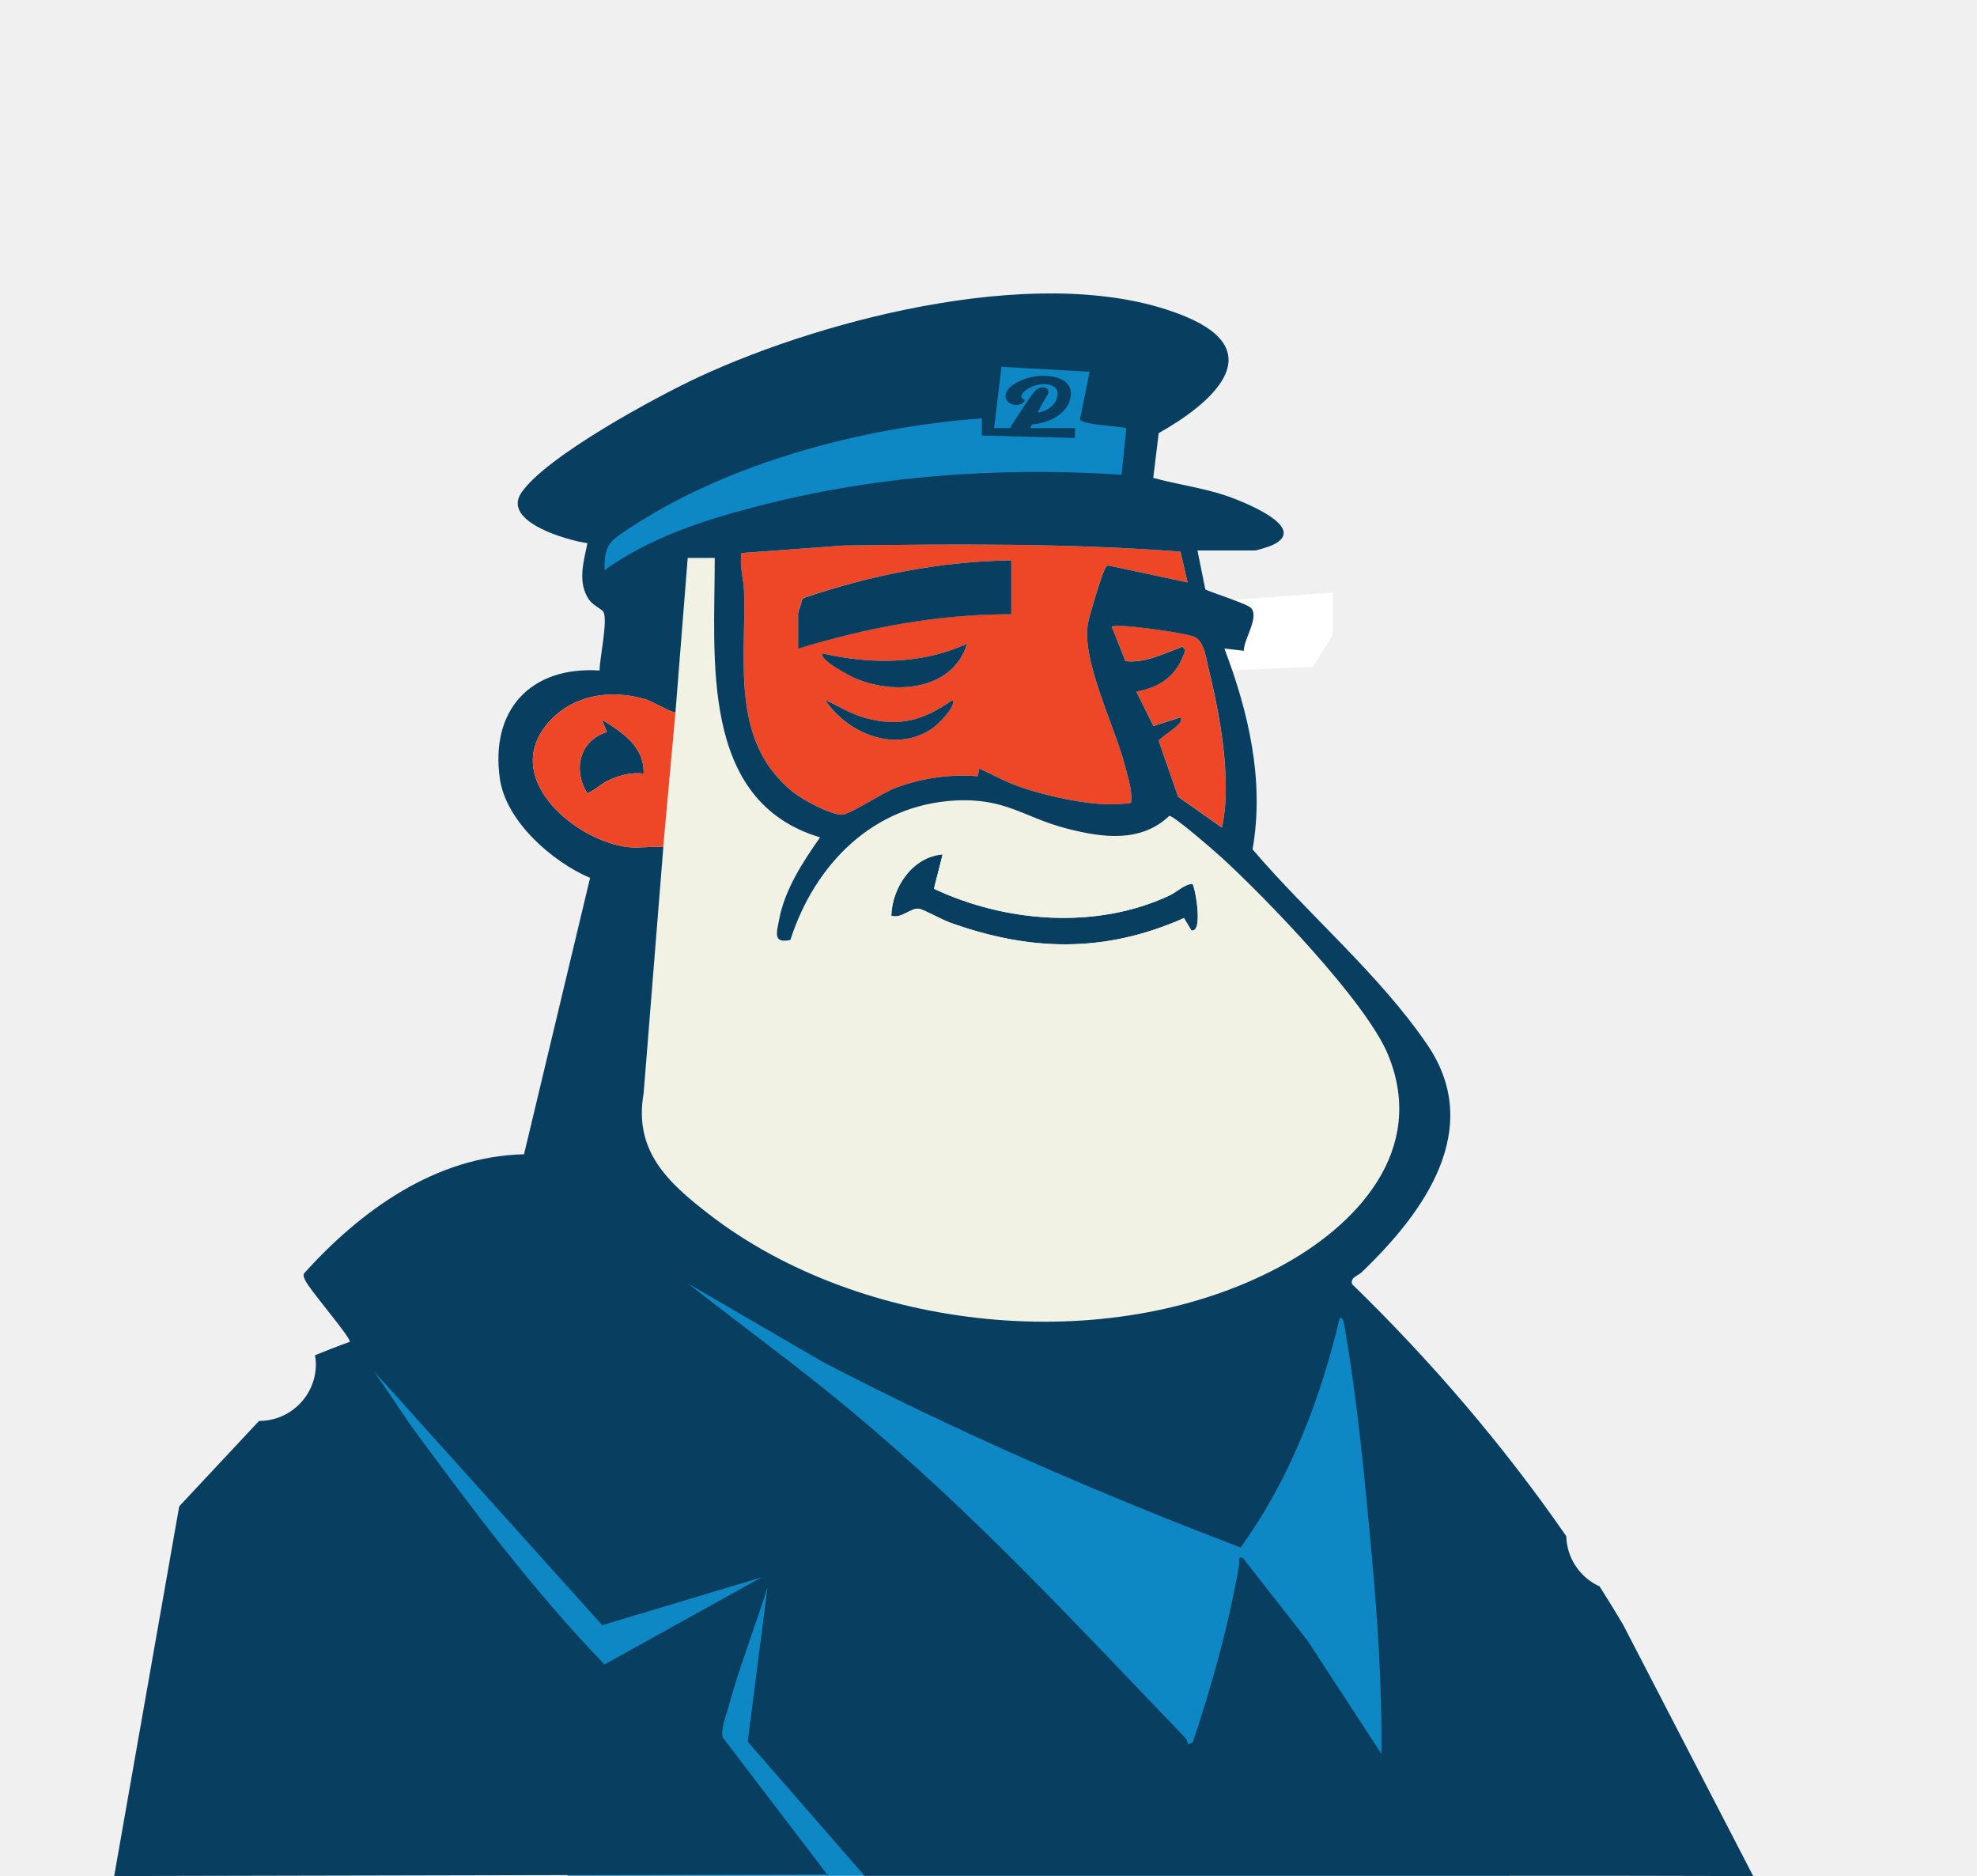
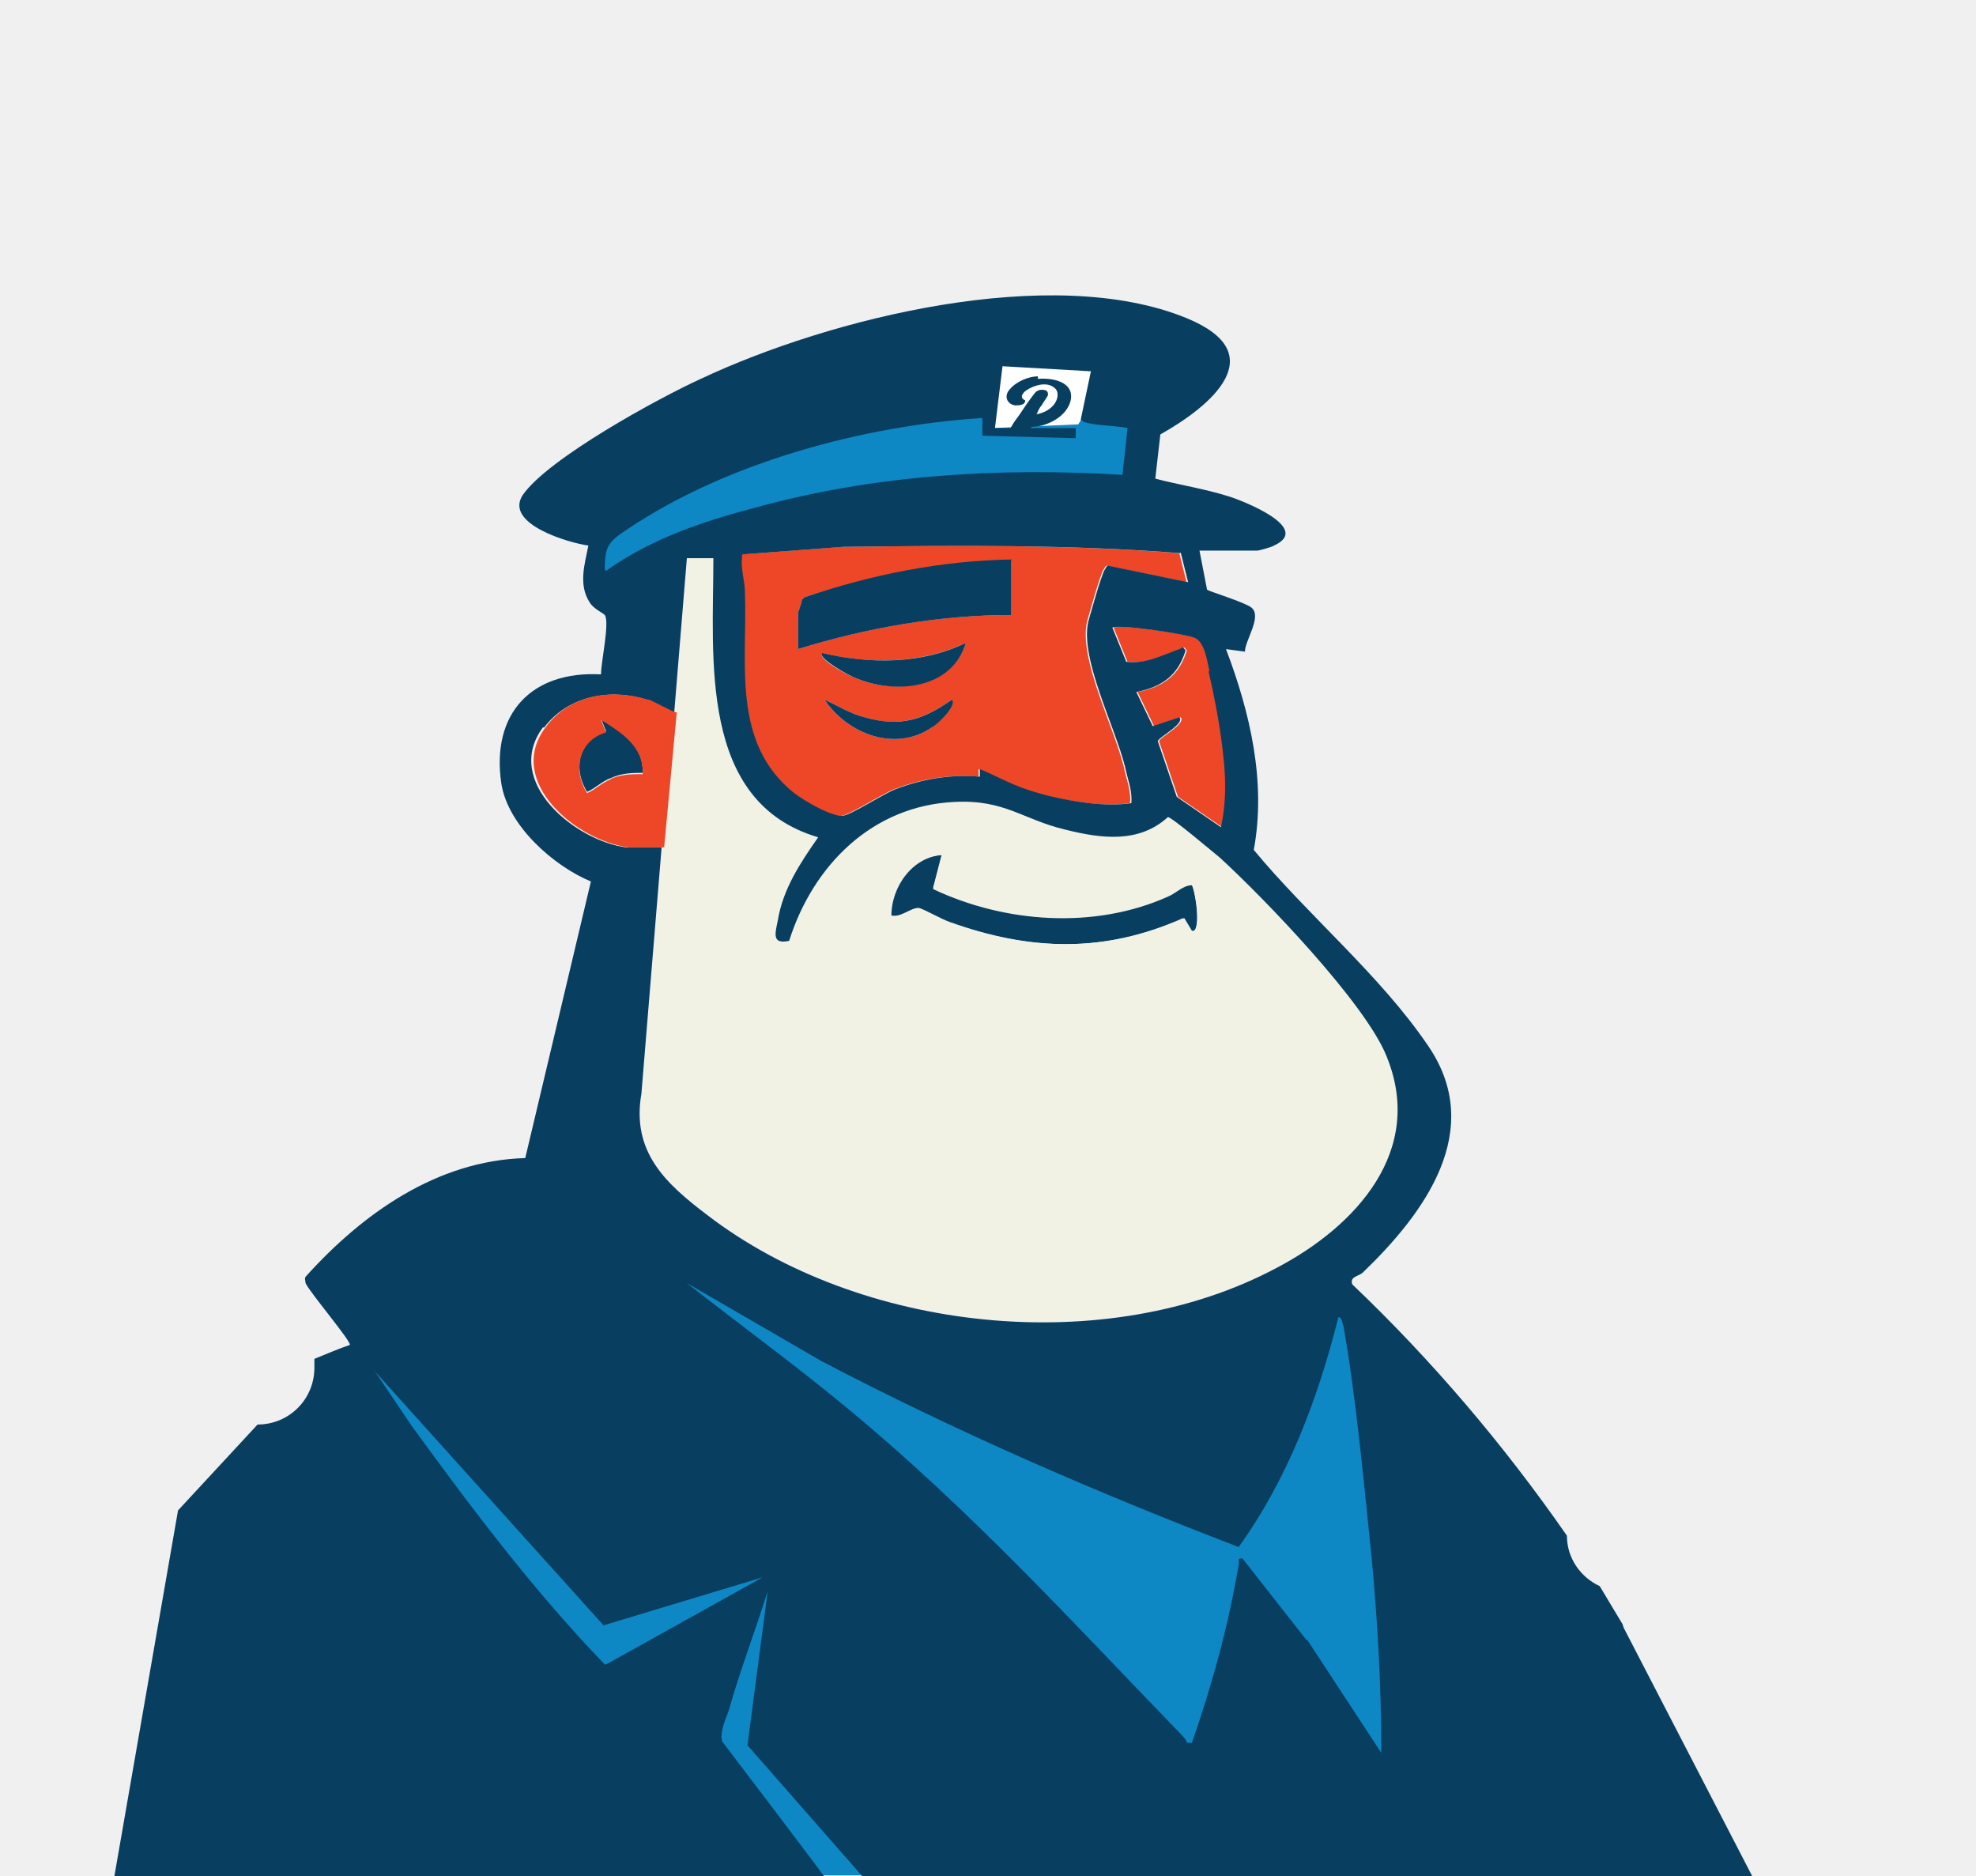
- <svg xmlns="http://www.w3.org/2000/svg" version="1.1" id="Layer_1" x="0px" y="0px" viewBox="0 0 156.53 148.5" style="enable-background:new 0 0 156.53 148.5;" xml:space="preserve">
+ <svg xmlns="http://www.w3.org/2000/svg" id="Layer_1" version="1.1" viewBox="0 0 156.5 148.5">
+   <defs>
+     <style>
+       .st0 {
+         fill: #0e87c5;
+       }
+ 
+       .st1 {
+         fill: #f2f2e4;
+       }
+ 
+       .st2 {
+         fill: #083f61;
+       }
+ 
+       .st3 {
+         fill: #fff;
+       }
+ 
+       .st4 {
+         fill: #ee4728;
+       }
+     </style>
+   </defs>
  <g>
-     <path style="fill:#EE4728;" d="M94.03,46.11l-6.28-1.34c-0.18,0.04-0.21,0.18-0.28,0.31c-0.28,0.53-1.14,3.43-1.3,4.13   c-0.65,2.92,2.11,8.28,2.91,11.45c0.24,0.95,0.59,1.91,0.47,2.9c-2.12,0.33-4.53-0.11-6.63-0.63c-0.81-0.2-1.75-0.47-2.53-0.77   c-0.98-0.36-1.9-0.9-2.86-1.31l-0.11,0.6c-2.27-0.17-4.47,0.15-6.59,0.95c-0.99,0.38-3.61,2.14-4.21,2.1   c-0.99-0.06-3.04-1.16-3.84-1.8c-4.98-4.01-3.7-10.29-3.87-15.92c-0.03-0.94-0.38-1.99-0.2-3l8.04-0.59   c8.89-0.12,17.81-0.19,26.7,0.48L94.03,46.11z M80.07,44.36c-5.6,0.08-11.09,1.17-16.37,2.94l-0.23,0.16   c0.01,0.3-0.29,0.9-0.29,1.07v2.81c5.46-1.67,11.14-2.74,16.88-2.72v-4.26H80.07z M65.13,51.73c-0.37,0.45,2.35,1.88,2.72,2.03   c3.13,1.27,7.62,0.85,8.72-2.81C73.01,52.62,68.9,52.6,65.13,51.73z M75.41,55.42c-2.28,1.6-4.18,2.17-6.94,1.41   c-1.16-0.32-2.08-0.93-3.15-1.41c1.8,2.68,5.62,4.25,8.52,2.22C74.21,57.38,75.76,55.88,75.41,55.42z" />
-     <path style="fill:#EE4728;" d="M96.75,65.51l-3.47-2.44l-1.54-4.43c0.08-0.32,2.17-1.37,1.72-1.86l-2.14,0.69l-1.35-2.73   c1.97-0.36,3.28-1.33,3.87-3.3c-0.29-0.37-0.22-0.23-0.51-0.13c-1.37,0.49-2.67,1.18-4.22,1.02l-1.09-2.73   c0.4-0.29,5.75,0.49,6.49,0.78c0.84,0.33,0.99,1.8,1.2,2.68c0.52,2.09,1.04,4.79,1.22,6.93C97.1,61.83,97.14,63.69,96.75,65.51z" />
-     <path style="fill:#083F61;" d="M74.63,67.64l-0.69,2.72c5.67,2.67,12.84,3.24,18.61,0.55c0.69-0.32,1.18-0.9,1.87-0.94   c0.28,0.58,0.82,3.89-0.09,3.69l-0.59-0.98c-6.28,2.79-12.2,2.64-18.57,0.34c-0.61-0.22-2.02-1.02-2.42-1.08   c-0.63-0.09-1.41,0.83-2.18,0.55C70.63,70.22,72.27,67.82,74.63,67.64z" />
-     <path style="fill:#083F61;" d="M50.96,61.24c-0.93-0.1-1.72,0.09-2.57,0.44c-0.81,0.33-1.15,0.81-1.89,1.12   c-1.16-1.87-0.62-4.17,1.55-4.85l-0.39-0.97C49.27,57.96,51.03,59.11,50.96,61.24z" />
-     <path style="fill:#083F61;" d="M80.07,44.36v4.27c-5.74-0.02-11.42,1.05-16.88,2.72v-2.81c0-0.17,0.3-0.77,0.29-1.07l0.23-0.16   C68.98,45.53,74.47,44.44,80.07,44.36z" />
-     <path style="fill:#083F61;" d="M65.13,51.73c3.77,0.87,7.88,0.89,11.44-0.78c-1.1,3.66-5.59,4.08-8.72,2.81   C67.47,53.62,64.75,52.19,65.13,51.73z" />
-     <path style="fill:#083F61;" d="M75.41,55.42c0.36,0.46-1.2,1.97-1.56,2.22c-2.9,2.03-6.72,0.46-8.52-2.22   c1.07,0.48,1.99,1.09,3.15,1.41C71.23,57.59,73.13,57.02,75.41,55.42z" />
-     <g>
-       <path style="fill:#F2F2E4;" d="M109.9,83.5c-1.72-4.2-9.7-12.43-13.24-15.67c-0.51-0.47-3.73-3.27-4.08-3.24    c-2.26,2.13-5.27,1.72-8.05,1.02c-3.45-0.88-4.85-2.43-8.84-2.24c-6.55,0.32-11.2,5.06-13.11,11.04c-1.39,0.29-1.08-0.57-0.9-1.57    c0.44-2.42,1.87-4.58,3.25-6.55c-9.58-2.86-8.33-14.2-8.34-22.12h-2.14l-0.97,12.22l-0.97,10.67l-1.56,19.49    c-0.8,4.57,1.91,7.05,5.18,9.58c12.04,9.3,31.56,11.38,45.08,4.21C107.45,97.03,113,91.04,109.9,83.5z M94.33,73.66l-0.59-0.98    c-6.28,2.79-12.2,2.64-18.57,0.34c-0.61-0.22-2.02-1.02-2.42-1.08c-0.63-0.09-1.41,0.83-2.18,0.55c0.07-2.27,1.71-4.67,4.07-4.85    l-0.69,2.72c5.67,2.67,12.84,3.24,18.61,0.55c0.69-0.32,1.18-0.9,1.87-0.94C94.7,70.55,95.24,73.87,94.33,73.66z" />
-     </g>
+     <path class="st4" d="M94,46.1l-6.3-1.3c-.2,0-.2.2-.3.3-.3.5-1.1,3.4-1.3,4.1-.7,2.9,2.1,8.3,2.9,11.5.2,1,.6,1.9.5,2.9-2.1.3-4.5-.1-6.6-.6-.8-.2-1.8-.5-2.5-.8-1-.4-1.9-.9-2.9-1.3v.6c-2.4-.2-4.6.2-6.7,1-1,.4-3.6,2.1-4.2,2.1-1,0-3-1.2-3.8-1.8-5-4-3.7-10.3-3.9-15.9,0-.9-.4-2-.2-3l8-.6c8.9-.1,17.8-.2,26.7.5l.6,2.4ZM80.1,44.4c-5.6,0-11.1,1.2-16.4,2.9l-.2.2c0,.3-.3.9-.3,1.1v2.8c5.5-1.7,11.1-2.7,16.9-2.7v-4.3h0ZM65.1,51.7c-.4.5,2.3,1.9,2.7,2,3.1,1.3,7.6.8,8.7-2.8-3.6,1.7-7.7,1.7-11.4.8ZM75.4,55.4c-2.3,1.6-4.2,2.2-6.9,1.4-1.2-.3-2.1-.9-3.2-1.4,1.8,2.7,5.6,4.2,8.5,2.2.4-.3,1.9-1.8,1.6-2.2Z" />
+     <path class="st4" d="M96.8,65.5l-3.5-2.4-1.5-4.4c0-.3,2.2-1.4,1.7-1.9l-2.1.7-1.3-2.7c2-.4,3.3-1.3,3.9-3.3-.3-.4-.2-.2-.5-.1-1.4.5-2.7,1.2-4.2,1l-1.1-2.7c.4-.3,5.8.5,6.5.8.8.3,1,1.8,1.2,2.7.5,2.1,1,4.8,1.2,6.9.2,1.8.2,3.7-.2,5.5Z" />
+     <path class="st2" d="M74.6,67.6l-.7,2.7c5.7,2.7,12.8,3.2,18.6.6.7-.3,1.2-.9,1.9-.9.3.6.8,3.9,0,3.7l-.6-1c-6.3,2.8-12.2,2.6-18.6.3-.6-.2-2-1-2.4-1.1-.6,0-1.4.8-2.2.6,0-2.3,1.7-4.7,4.1-4.8Z" />
+     <path class="st2" d="M51,61.2c-.9,0-1.7,0-2.6.4-.8.3-1.2.8-1.9,1.1-1.2-1.9-.6-4.2,1.5-4.8l-.4-1c1.6,1,3.4,2.1,3.3,4.3Z" />
+     <path class="st2" d="M80.1,44.4v4.3c-5.7,0-11.4,1-16.9,2.7v-2.8c0-.2.3-.8.3-1.1l.2-.2c5.3-1.8,10.8-2.9,16.4-3Z" />
+     <path class="st2" d="M65.1,51.7c3.8.9,7.9.9,11.4-.8-1.1,3.7-5.6,4.1-8.7,2.8-.4-.1-3.1-1.6-2.7-2Z" />
+     <path class="st2" d="M75.4,55.4c.4.5-1.2,2-1.6,2.2-2.9,2-6.7.5-8.5-2.2,1.1.5,2,1.1,3.2,1.4,2.8.8,4.6.2,6.9-1.4Z" />
+     <path class="st1" d="M109.9,83.5c-1.7-4.2-9.7-12.4-13.2-15.7-.5-.5-3.7-3.3-4.1-3.2-2.3,2.1-5.3,1.7-8.1,1-3.4-.9-4.8-2.4-8.8-2.2-6.6.3-11.2,5.1-13.1,11-1.4.3-1.1-.6-.9-1.6.4-2.4,1.9-4.6,3.2-6.6-9.6-2.9-8.3-14.2-8.3-22.1h-2.1l-1,12.2-1,10.7-1.6,19.5c-.8,4.6,1.9,7.1,5.2,9.6,12,9.3,31.6,11.4,45.1,4.2,6.2-3.3,11.8-9.3,8.7-16.8ZM94.3,73.7l-.6-1c-6.3,2.8-12.2,2.6-18.6.3-.6-.2-2-1-2.4-1.1-.6,0-1.4.8-2.2.6,0-2.3,1.7-4.7,4.1-4.8l-.7,2.7c5.7,2.7,12.8,3.2,18.6.6.7-.3,1.2-.9,1.9-.9.3.6.8,3.9-.1,3.7Z" />
  </g>
-   <polygon style="fill:#0E87C5;" points="32.82,106.47 27.91,108.58 44.95,148.5 119.5,148.5 107.05,101.66 89.97,108.58 50.81,98.42   " />
-   <polygon style="fill:#0E87C5;" points="47.25,40.52 46.61,47.46 52.88,43.99 78.37,40.52 90.05,40.52 91.32,27.71 70.56,27.71 " />
-   <polygon style="fill:#FFFFFF;" points="97.33,47.51 97.06,53.08 103.94,52.79 105.52,50.29 105.52,46.92 " />
+   <polygon class="st0" points="32.8 106.5 27.9 108.6 45 148.5 119.5 148.5 107.1 101.7 90 108.6 50.8 98.4 32.8 106.5" />
+   <polygon class="st0" points="47.2 40.5 46.6 47.5 52.9 44 78.4 40.5 90.1 40.5 91.3 27.7 70.6 27.7 47.2 40.5" />
+   <polygon class="st3" points="78.7 28.3 78.5 33.9 85.4 33.6 86.9 31.1 86.9 27.7 78.7 28.3" />
  <g>
-     <path style="fill:#083F61;" d="M65.56,148.5l-0.07-0.1c0,0.03,0.01,0.06,0.01,0.1H65.56z" />
-     <path style="fill:#083F61;" d="M128.5,128.6c-0.6-1.01-1.22-2.02-1.85-3.01c-1.53-0.69-2.59-2.2-2.64-3.98   c-4.98-7.19-10.71-13.88-16.96-19.95c-0.15-0.55,0.44-0.63,0.76-0.94c4.91-4.7,9.75-11.33,5.2-18.01   c-3.8-5.58-9.46-10.33-13.84-15.47c0.96-5.4-0.31-10.86-2.23-15.9l1.54,0.18c-0.03-0.9,1.36-2.83,0.48-3.46   c-0.5-0.36-3.41-1.27-3.53-1.41l-0.62-3.07h4.56c0.12,0,1.15-0.32,1.34-0.41c3.12-1.41-2.55-3.56-3.61-3.92   c-1.89-0.64-3.88-0.89-5.79-1.42l0.43-3.54c4.1-2.3,8.95-6.4,2.1-9.24c-10.7-4.44-28.3,0.06-38.48,4.78   c-3.34,1.55-12.15,6.3-14.09,9.19c-1.54,2.3,3.69,3.77,5.24,3.98c-0.3,1.45-0.8,3.1,0.11,4.45c0.31,0.46,1.02,0.77,1.15,0.98   c0.38,0.63-0.3,3.73-0.3,4.65c-5.47-0.35-8.68,3.14-7.89,8.59c0.49,3.37,4.17,6.57,7.14,7.83l-5.23,21.88   c-7,0.15-12.92,4.45-17.41,9.42c-0.1,0.2,0,0.34,0.07,0.52c0.26,0.68,3.73,4.67,3.54,4.91c-0.93,0.33-1.84,0.69-2.75,1.06   c0.04,0.23,0.07,0.46,0.07,0.7c0,2.49-2.01,4.5-4.5,4.5l-6.32,6.76l-5.15,29.27l56.46-0.12l-8.28-10.86   c-0.16-0.72,0.25-1.65,0.45-2.38c0.86-3.21,2.12-6.34,3.1-9.51l-1.57,12.23l9.25,10.62H70h9h4.5h9H97h9h4.5h9h9l10.31,0.02   L128.5,128.6z M95.72,53.06c0.52,2.09,1.04,4.79,1.22,6.93c0.16,1.85,0.2,3.71-0.19,5.53l-3.47-2.44l-1.54-4.43   c0.08-0.32,2.17-1.37,1.72-1.86l-2.14,0.69l-1.35-2.73c1.97-0.36,3.28-1.33,3.87-3.3c-0.29-0.37-0.22-0.23-0.51-0.13   c-1.37,0.49-2.67,1.18-4.22,1.02l-1.09-2.73c0.4-0.29,5.75,0.49,6.49,0.78C95.36,50.71,95.5,52.18,95.72,53.06z M93.46,43.67   l0.57,2.44l-6.28-1.34c-0.18,0.04-0.21,0.18-0.28,0.31c-0.28,0.53-1.14,3.43-1.3,4.13c-0.65,2.92,2.11,8.28,2.91,11.45   c0.24,0.95,0.59,1.91,0.47,2.9c-2.12,0.33-4.53-0.11-6.63-0.63c-0.81-0.2-1.75-0.47-2.53-0.77c-0.98-0.36-1.9-0.9-2.86-1.31   l-0.11,0.6c-2.27-0.17-4.47,0.15-6.59,0.95c-0.99,0.38-3.61,2.14-4.21,2.1c-0.99-0.06-3.04-1.16-3.84-1.8   c-4.98-4.01-3.7-10.29-3.87-15.92c-0.03-0.94-0.38-1.99-0.2-3l8.04-0.59C75.66,43.07,84.58,43,93.46,43.67z M47.86,45.14   c0-1.93,0.32-2.22,1.76-3.18c7.91-5.31,18.69-8.15,28.12-8.84v1.36l7.37,0.19v-0.78h-6.4l0.58-4.85l6.98,0.39l-0.76,3.76   c0.13,0.46,3.09,0.52,3.67,0.71l-0.38,3.68c-9.77-0.64-19.68,0.08-29.14,2.58C55.51,41.24,51.36,42.63,47.86,45.14z M43.12,57.57   c1.9-2.54,5.2-3.1,8.14-2.16c0.36,0.12,2.1,1.11,2.22,0.98l0.97-12.22h2.14c0.01,7.92-1.24,19.26,8.34,22.12   c-1.38,1.97-2.8,4.13-3.25,6.55c-0.19,1.01-0.49,1.87,0.9,1.57c1.92-5.98,6.56-10.72,13.11-11.04c3.99-0.19,5.39,1.36,8.84,2.24   c2.78,0.71,5.79,1.12,8.05-1.02c0.35-0.03,3.57,2.78,4.08,3.24c3.54,3.23,11.51,11.47,13.24,15.67c3.1,7.54-2.44,13.53-8.68,16.84   c-13.52,7.17-33.04,5.09-45.08-4.21c-3.27-2.53-5.98-5.01-5.18-9.58l1.56-19.49c-0.9-0.08-1.93,0.1-2.81,0   C45.66,66.58,39.92,61.86,43.12,57.57z M47.86,131.77c-5.62-5.83-10.5-12.34-15.29-18.86l-2.94-4.33l18.05,20.08l12.6-3.78   L47.86,131.77z M103.51,129.86l-5.11-6.53c-0.46-0.08-0.24,0.21-0.28,0.49c-0.83,4.81-2.14,9.52-3.69,14.14l-0.38,0.12   c-0.02-0.23-0.13-0.42-0.28-0.58c-8.75-9.11-16.81-17.87-26.6-25.99c-4.13-3.43-8.48-6.59-12.7-9.9l10.73,6.24   c10.69,5.56,21.76,10.36,33.02,14.66c3.9-5.36,6.33-11.76,7.86-18.19c0.3-0.03,0.33,0.49,0.37,0.7c1,5.63,1.63,12.29,2.15,18.02   c0.48,5.25,0.82,10.54,0.78,15.81L103.51,129.86z" />
+     <path class="st2" d="M65.6,148.5h0c0,0,0,0,0,0h0Z" />
+     <path class="st2" d="M128.5,128.6c-.6-1-1.2-2-1.8-3-1.5-.7-2.6-2.2-2.6-4-5-7.2-10.7-13.9-17-19.9-.2-.6.4-.6.8-.9,4.9-4.7,9.8-11.3,5.2-18-3.8-5.6-9.5-10.3-13.8-15.5,1-5.4-.3-10.9-2.2-15.9l1.5.2c0-.9,1.4-2.8.5-3.5-.5-.4-3.4-1.3-3.5-1.4l-.6-3.1h4.6c.1,0,1.2-.3,1.3-.4,3.1-1.4-2.6-3.6-3.6-3.9-1.9-.6-3.9-.9-5.8-1.4l.4-3.5c4.1-2.3,8.9-6.4,2.1-9.2-10.7-4.4-28.3,0-38.5,4.8-3.3,1.5-12.1,6.3-14.1,9.2-1.5,2.3,3.7,3.8,5.2,4-.3,1.5-.8,3.1.1,4.5.3.5,1,.8,1.2,1,.4.6-.3,3.7-.3,4.7-5.5-.3-8.7,3.1-7.9,8.6.5,3.4,4.2,6.6,7.1,7.8l-5.2,21.9c-7,.2-12.9,4.4-17.4,9.4-.1.2,0,.3,0,.5.3.7,3.7,4.7,3.5,4.9-.9.3-1.8.7-2.8,1.1,0,.2,0,.5,0,.7,0,2.5-2,4.5-4.5,4.5l-6.3,6.8-5.1,29.3h56.5c0-.1-8.3-11-8.3-11-.2-.7.2-1.6.5-2.4.9-3.2,2.1-6.3,3.1-9.5l-1.6,12.2,9.3,10.6h70.4s-10.3-19.9-10.3-19.9ZM95.7,53.1c.5,2.1,1,4.8,1.2,6.9.2,1.8.2,3.7-.2,5.5l-3.5-2.4-1.5-4.4c0-.3,2.2-1.4,1.7-1.9l-2.1.7-1.3-2.7c2-.4,3.3-1.3,3.9-3.3-.3-.4-.2-.2-.5-.1-1.4.5-2.7,1.2-4.2,1l-1.1-2.7c.4-.3,5.8.5,6.5.8.8.3,1,1.8,1.2,2.7ZM93.5,43.7l.6,2.4-6.3-1.3c-.2,0-.2.2-.3.3-.3.5-1.1,3.4-1.3,4.1-.7,2.9,2.1,8.3,2.9,11.5.2,1,.6,1.9.5,2.9-2.1.3-4.5-.1-6.6-.6-.8-.2-1.8-.5-2.5-.8-1-.4-1.9-.9-2.9-1.3v.6c-2.4-.2-4.6.2-6.7,1-1,.4-3.6,2.1-4.2,2.1-1,0-3-1.2-3.8-1.8-5-4-3.7-10.3-3.9-15.9,0-.9-.4-2-.2-3l8-.6c8.9-.1,17.8-.2,26.7.5ZM47.9,45.1c0-1.9.3-2.2,1.8-3.2,7.9-5.3,18.7-8.2,28.1-8.8v1.4l7.4.2v-.8h-6.4l.6-4.9,7,.4-.8,3.8c.1.5,3.1.5,3.7.7l-.4,3.7c-9.8-.6-19.7,0-29.1,2.6-4.2,1.1-8.3,2.5-11.8,5ZM43.1,57.6c1.9-2.5,5.2-3.1,8.1-2.2.4.1,2.1,1.1,2.2,1l1-12.2h2.1c0,7.9-1.2,19.3,8.3,22.1-1.4,2-2.8,4.1-3.2,6.6-.2,1-.5,1.9.9,1.6,1.9-6,6.6-10.7,13.1-11,4-.2,5.4,1.4,8.8,2.2,2.8.7,5.8,1.1,8.1-1,.3,0,3.6,2.8,4.1,3.2,3.5,3.2,11.5,11.5,13.2,15.7,3.1,7.5-2.4,13.5-8.7,16.8-13.5,7.2-33,5.1-45.1-4.2-3.3-2.5-6-5-5.2-9.6l1.6-19.5c-.9,0-1.9,0-2.8,0-4-.5-9.8-5.2-6.6-9.5ZM47.9,131.8c-5.6-5.8-10.5-12.3-15.3-18.9l-2.9-4.3,18.1,20.1,12.6-3.8-12.4,6.9ZM103.5,129.9l-5.1-6.5c-.5,0-.2.2-.3.5-.8,4.8-2.1,9.5-3.7,14.1h-.4c0-.1-.1-.3-.3-.5-8.8-9.1-16.8-17.9-26.6-26-4.1-3.4-8.5-6.6-12.7-9.9l10.7,6.2c10.7,5.6,21.8,10.4,33,14.7,3.9-5.4,6.3-11.8,7.9-18.2.3,0,.3.5.4.7,1,5.6,1.6,12.3,2.2,18,.5,5.2.8,10.5.8,15.8l-5.9-9Z" />
  </g>
-   <path style="fill:#083F61;" d="M82.15,29.77c-0.74,0.08-1.71,0.41-2.24,0.95c-0.52,0.54-0.33,1.22,0.42,1.33  c0.27,0.04,0.76-0.06,0.8-0.39c-0.52-0.19-0.16-0.59,0.13-0.8c0.55-0.4,1.57-0.66,2.18-0.25c0.45,0.3,0.33,0.88,0.07,1.27  c-0.29,0.44-0.84,0.74-1.36,0.78c0.13-0.23,0.24-0.47,0.37-0.7c0.12-0.22,0.41-0.64,0.48-0.84c0.06-0.17-0.03-0.33-0.19-0.4  c-0.36-0.15-0.71,0.04-0.94,0.32c-0.39,0.49-0.8,1.15-1.16,1.68c-0.28,0.42-0.56,0.85-0.81,1.29l1.5,0.27  c0.1-0.24,0.2-0.47,0.31-0.68c1.25-0.09,2.81-0.77,3.05-2.14C85.06,29.95,83.27,29.65,82.15,29.77z" />
-   <path style="fill:#EE4728;" d="M51.26,55.41c-2.94-0.94-6.24-0.38-8.14,2.16c-3.2,4.29,2.54,9.01,6.59,9.49c0.88,0.1,1.9-0.08,2.8,0  l0.97-10.67C53.36,56.52,51.62,55.53,51.26,55.41z M48.39,61.68c-0.81,0.33-1.15,0.81-1.89,1.12c-1.16-1.87-0.62-4.17,1.55-4.85  l-0.39-0.97c1.61,0.98,3.37,2.13,3.3,4.26C50.03,61.14,49.24,61.33,48.39,61.68z" />
+   <path class="st2" d="M82.2,29.8c-.7,0-1.7.4-2.2,1-.5.5-.3,1.2.4,1.3.3,0,.8,0,.8-.4-.5-.2-.2-.6.1-.8.6-.4,1.6-.7,2.2-.2.4.3.3.9,0,1.3-.3.4-.8.7-1.4.8.1-.2.2-.5.4-.7.1-.2.4-.6.5-.8,0-.2,0-.3-.2-.4-.4-.1-.7,0-.9.3-.4.5-.8,1.1-1.2,1.7-.3.4-.6.8-.8,1.3l1.5.3c0-.2.2-.5.3-.7,1.2,0,2.8-.8,3.1-2.1.3-1.5-1.5-1.8-2.6-1.7Z" />
+   <path class="st4" d="M51.3,55.4c-2.9-.9-6.2-.4-8.1,2.2-3.2,4.3,2.5,9,6.6,9.5.9,0,1.9,0,2.8,0l1-10.7c-.1.1-1.9-.9-2.2-1ZM48.4,61.7c-.8.3-1.2.8-1.9,1.1-1.2-1.9-.6-4.2,1.5-4.8l-.4-1c1.6,1,3.4,2.1,3.3,4.3-.9,0-1.7,0-2.6.4Z" />
</svg>
